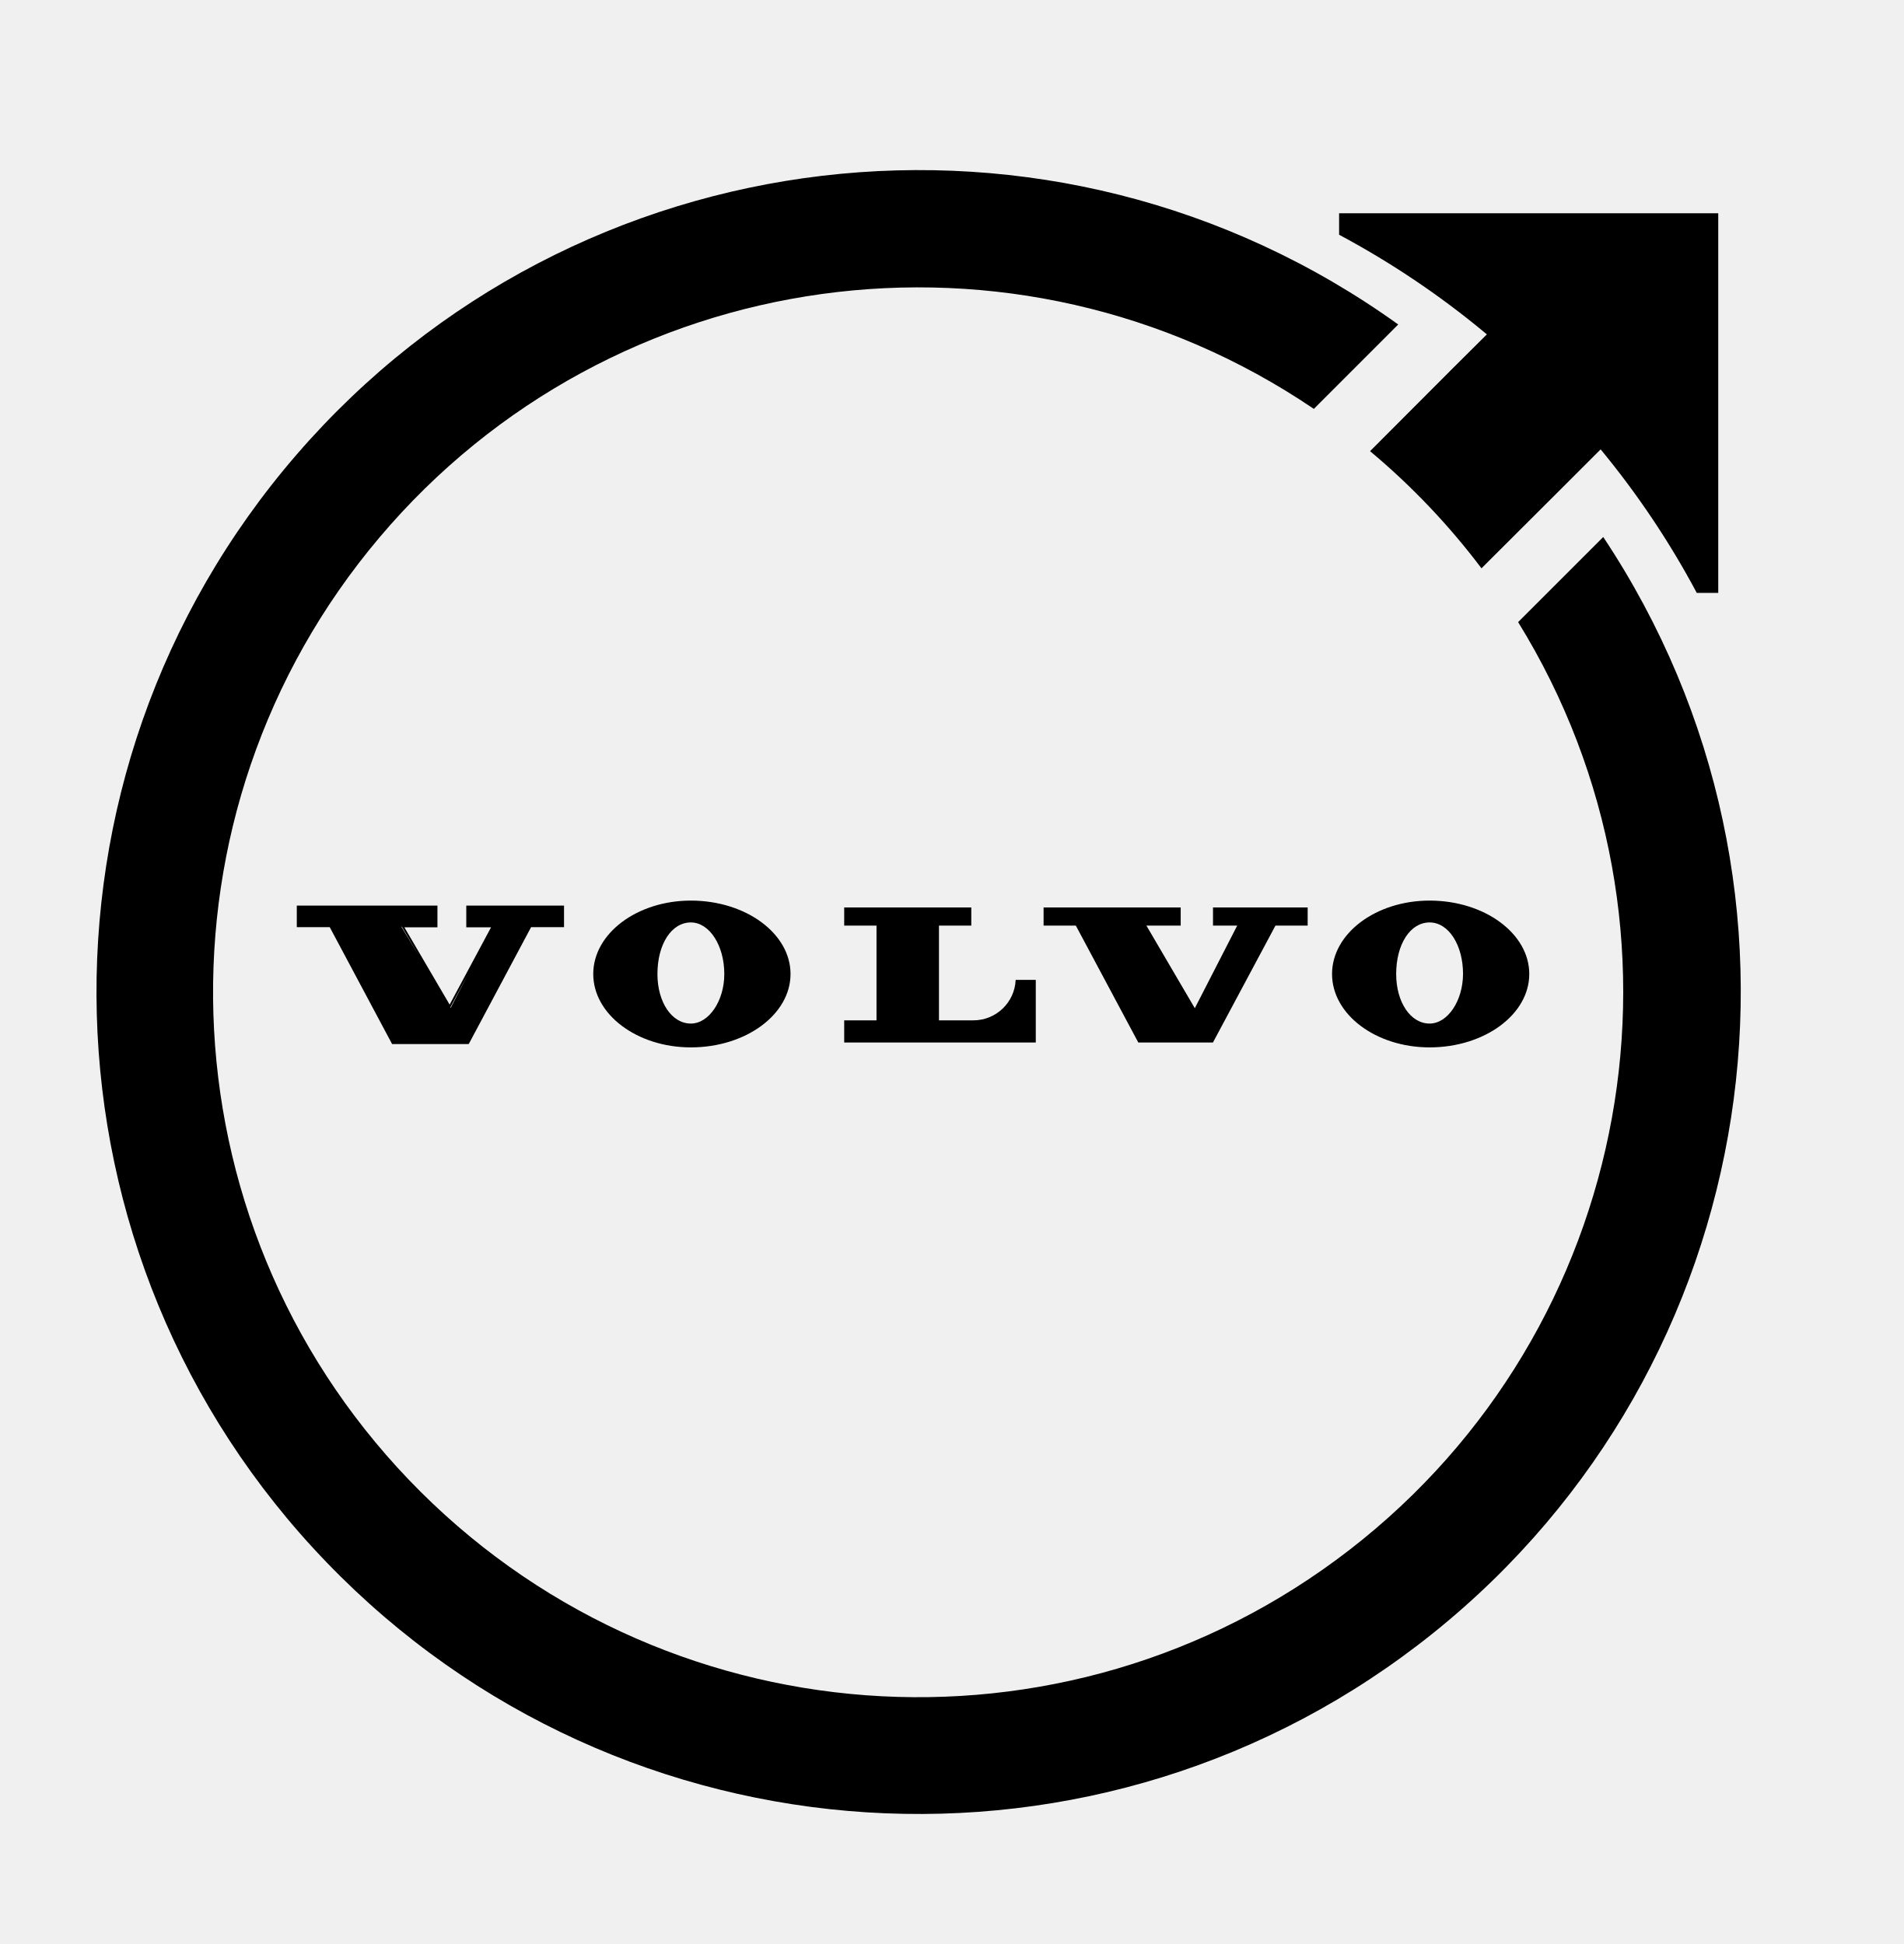
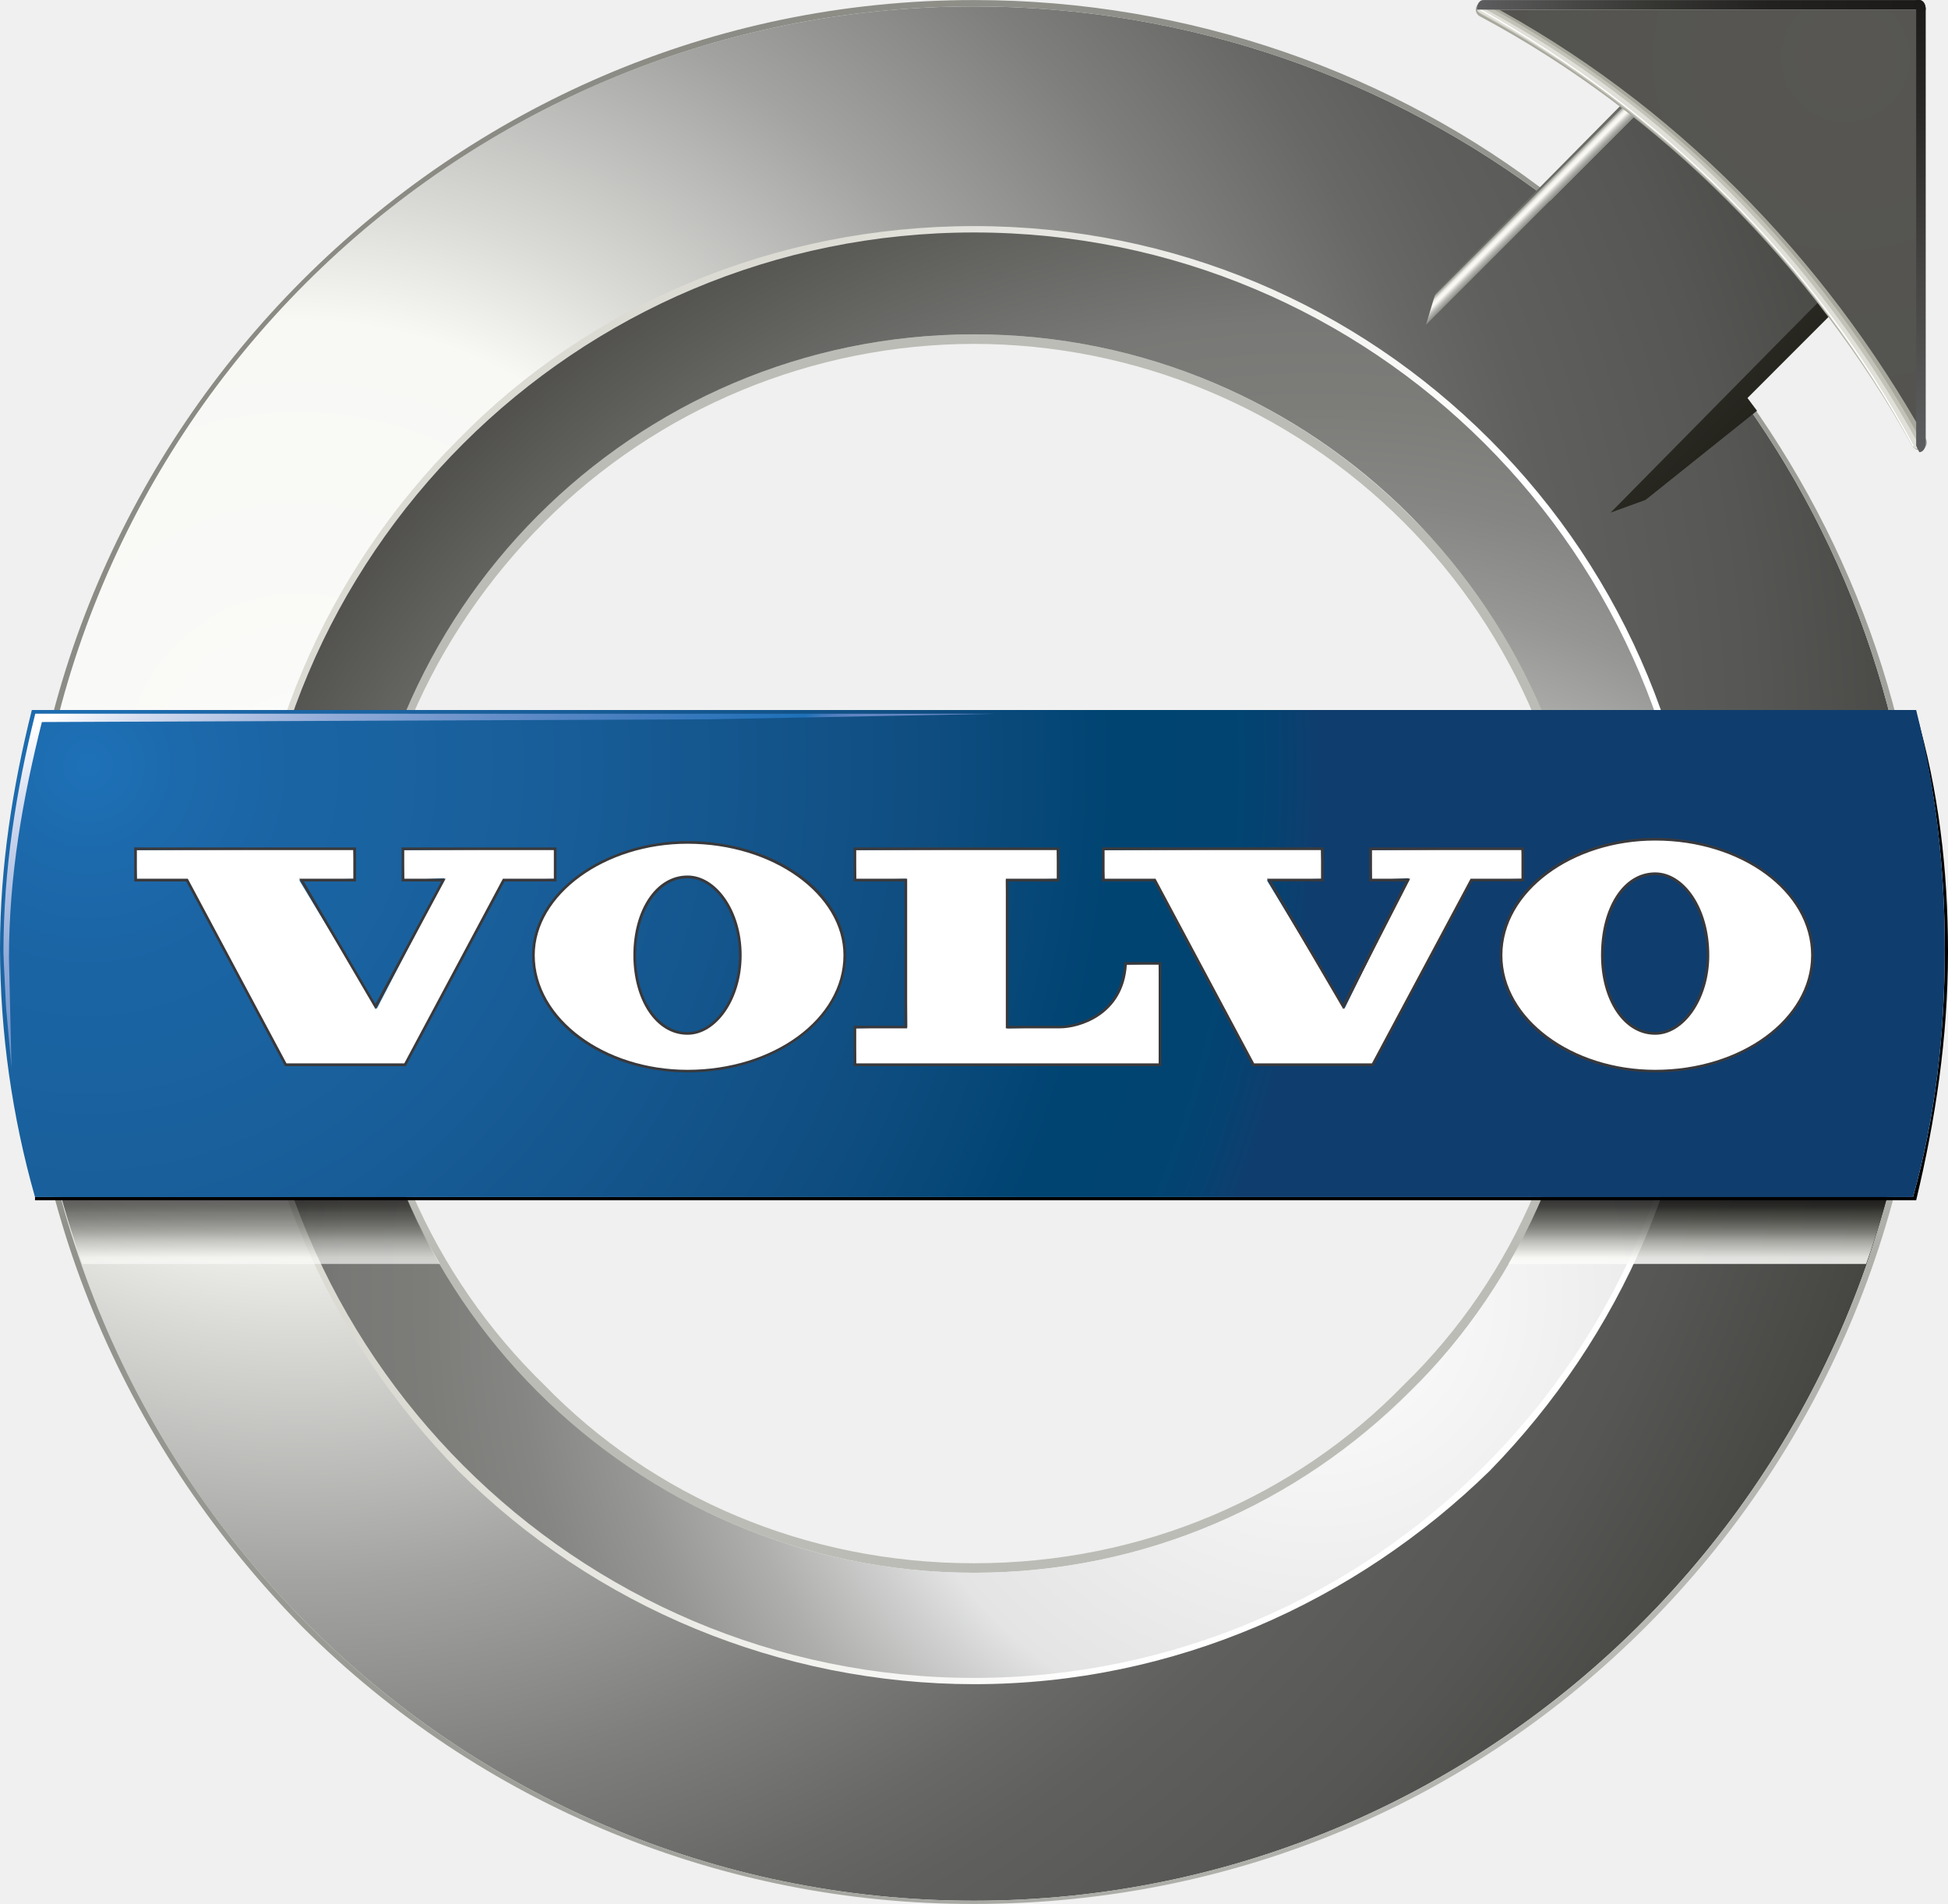
- <svg xmlns="http://www.w3.org/2000/svg" height="2500" viewBox="51.673 44.051 307.584 305.355" width="2448">
-   <path d="m282.62 185.19c-8.69 0-15.76 5.32-15.76 11.86s7.07 11.86 15.76 11.86c8.88 0 16.1-5.32 16.1-11.86s-7.22-11.86-16.1-11.86zm0 19.87c-3.07 0-5.4-3.44-5.4-8 0-4.84 2.28-8.34 5.4-8.34s5.41 3.73 5.4 8.34c-.02 4.33-2.48 8-5.4 8zm-119.34-19.87c-8.69 0-15.77 5.32-15.77 11.86s7.08 11.86 15.77 11.86c8.88 0 16.1-5.32 16.1-11.86s-7.22-11.86-16.1-11.86zm0 19.87c-3.08 0-5.4-3.44-5.4-8 0-4.84 2.27-8.34 5.4-8.34 3 0 5.41 3.73 5.4 8.34 0 4.33-2.48 8-5.4 8zm84.35-15.83h3.91l-6.85 13.35-7.82-13.35h5.54v-2.93h-22.15v2.93h5.21l10.09 18.89h12.06l10.1-18.89h5.2v-2.93h-15.29zm-120.63.28h4l-6.69 12.49-7.31-12.49h5.34v-3.51h-22.72v3.48h5.32l10 18.75.07.14h12.38l.08-.14 10-18.75h5.32v-3.48h-15.79zm3.37-.28h1zm-5.95 13.22 2.81-5.25-2.76 5.33zm-5.14-8.45-2.77-4.59h.08zm89.63 10.54h-5.55v-15.31h5.22v-2.93h-20.53v2.93h5.22v15.31h-5.22v3.58h30.95v-10.12h-3.25a6.83 6.83 0 0 1 -6.84 6.54zm77.54-105.45-13.45 13.48a114.47 114.47 0 0 1 18 18.93l13.53-13.5 5.72-5.72a139.44 139.44 0 0 1 15.53 23.19h3.47v-61.34h-61.25v3.47a140.27 140.27 0 0 1 23.87 16.1z" />
-   <path d="m310.67 126.44-13.75 13.75a113.9 113.9 0 1 1 -33-34.45l13.63-13.64a132.81 132.81 0 1 0 33.12 34.34z" />
+ <svg xmlns="http://www.w3.org/2000/svg" width="2500" height="2443" viewBox="0 0 44.064 43.057">
+   <path d="M22.032 7.56c3.888 0 7.344 1.584 9.864 4.104C34.488 14.184 36 17.712 36 21.6c0 3.815-1.512 7.344-4.104 9.863-2.521 2.521-5.977 4.104-9.864 4.104-3.888 0-7.344-1.584-9.936-4.104-2.521-2.52-4.104-6.048-4.104-9.863 0-3.889 1.584-7.416 4.104-9.937 2.592-2.519 6.048-4.103 9.936-4.103zm0 .216a13.77 13.77 0 0 0-9.72 4.032c-2.521 2.52-4.104 5.976-4.104 9.792 0 3.815 1.584 7.271 4.104 9.72 2.448 2.52 5.903 4.032 9.72 4.032 3.816 0 7.272-1.513 9.72-4.032 2.521-2.448 4.032-5.904 4.032-9.72 0-3.816-1.512-7.272-4.032-9.792a13.768 13.768 0 0 0-9.72-4.032z" fill="#bcbcb6" />
+   <radialGradient id="a" cx="-1039.188" cy="1145.92" r="44.665" gradientTransform="matrix(1 0 0 -1 1045.93 1163.232)" gradientUnits="userSpaceOnUse">
+     <stop offset="0" stop-color="#fff" />
+     <stop offset=".041" stop-color="#fafaf8" />
+     <stop offset=".225" stop-color="#f8f8f5" />
+     <stop offset=".287" stop-color="#dadad7" />
+     <stop offset=".413" stop-color="#a3a4a1" />
+     <stop offset=".52" stop-color="#7e7f7d" />
+     <stop offset=".6" stop-color="#686866" />
+     <stop offset=".646" stop-color="#5f5f5d" />
+     <stop offset=".739" stop-color="#565754" />
+     <stop offset=".899" stop-color="#3b3a37" />
+     <stop offset="1" />
+   </radialGradient>
+   <path d="M22.032.144c4.896 0 9.432 1.655 13.032 4.392L37.44 2.16l4.176 4.176-2.376 2.448c2.664 3.6 4.176 7.992 4.176 12.744 0 11.808-9.576 21.456-21.384 21.456S.648 33.336.648 21.528C.648 9.719 10.224.144 22.032.144zm0 5.04c-9 0-16.344 7.344-16.344 16.344 0 9.072 7.344 16.344 16.344 16.344S38.376 30.6 38.376 21.528c0-9-7.344-16.344-16.344-16.344z" fill="url(#a)" />
+   <linearGradient id="b" gradientUnits="userSpaceOnUse" x1="-1032.338" y1="1144.546" x2="-1016.324" y2="1139.032" gradientTransform="matrix(1 0 0 -1 1045.93 1163.232)">
+     <stop offset="0" stop-color="#dcdbd3" />
+     <stop offset="1" stop-color="#fff" />
+   </linearGradient>
+   <path d="M22.032 5.112c4.536 0 8.64 1.8 11.664 4.824A16.422 16.422 0 0 1 38.52 21.6c0 4.535-1.872 8.64-4.824 11.664-3.024 2.951-7.128 4.823-11.664 4.823a16.555 16.555 0 0 1-11.664-4.823C7.416 30.24 5.544 26.135 5.544 21.6c0-4.608 1.872-8.713 4.824-11.664 2.952-3.024 7.128-4.824 11.664-4.824zm0 .216c-4.464 0-8.568 1.8-11.52 4.752S5.76 17.064 5.76 21.6c0 4.464 1.8 8.567 4.752 11.52 2.951 2.88 7.056 4.752 11.52 4.752 4.464 0 8.568-1.872 11.521-4.752a16.28 16.28 0 0 0 4.752-11.52c0-4.536-1.801-8.568-4.752-11.521a16.283 16.283 0 0 0-11.521-4.751z" fill="url(#b)" />
+   <radialGradient id="c" cx="-1011.188" cy="1127.921" r="49.019" gradientTransform="matrix(1 0 0 -1 1045.93 1163.232)" gradientUnits="userSpaceOnUse">
+     <stop offset="0" stop-color="#bbbcb7" />
+     <stop offset="1" stop-color="#808079" />
+   </radialGradient>
+   <path d="M22.032 0c4.896 0 9.504 1.656 13.104 4.464l-.072.072A21.524 21.524 0 0 0 22.032.144C10.224.144.648 9.719.648 21.528c0 11.808 9.576 21.456 21.384 21.456s21.384-9.648 21.384-21.456c0-4.752-1.512-9.145-4.176-12.744l.072-.072c2.664 3.601 4.248 7.992 4.248 12.816 0 5.976-2.448 11.376-6.336 15.264-3.889 3.889-9.216 6.265-15.192 6.265A21.44 21.44 0 0 1 6.84 36.792C2.952 32.832.504 27.504.504 21.528c0-5.904 2.448-11.304 6.336-15.192C10.728 2.448 16.056 0 22.032 0z" fill="url(#c)" />
+   <radialGradient id="d" cx="-1016.187" cy="1133.921" r="34.422" gradientTransform="matrix(1 0 0 -1 1045.93 1163.232)" gradientUnits="userSpaceOnUse">
+     <stop offset="0" stop-color="#fff" />
+     <stop offset=".157" stop-color="#f1f1f2" />
+     <stop offset=".298" stop-color="#e4e4e5" />
+     <stop offset=".335" stop-color="#cecfce" />
+     <stop offset=".4" stop-color="#aeafac" />
+     <stop offset=".464" stop-color="#969694" />
+     <stop offset=".526" stop-color="#858683" />
+     <stop offset=".586" stop-color="#7c7c79" />
+     <stop offset=".64" stop-color="#787976" />
+     <stop offset=".738" stop-color="#5e5e5b" />
+     <stop offset=".846" stop-color="#43423f" />
+     <stop offset=".937" stop-color="#1f1f1e" />
+     <stop offset="1" />
+   </radialGradient>
+   <path d="M22.032 5.256c9 0 16.344 7.272 16.344 16.345 0 9-7.344 16.344-16.344 16.344S5.688 30.6 5.688 21.6c0-9.072 7.344-16.344 16.344-16.344zm0 2.304c-7.704 0-13.968 6.264-13.968 14.04 0 7.703 6.264 13.968 13.968 13.968S36 29.303 36 21.6c0-7.776-6.264-14.04-13.968-14.04z" fill="url(#d)" />
+   <linearGradient id="e" gradientUnits="userSpaceOnUse" x1="-1043.357" y1="1136.424" x2="-1043.357" y2="1136.545" gradientTransform="matrix(1 0 0 -1 1045.93 1163.232)">
+     <stop offset="0" stop-color="#fff" />
+     <stop offset=".17" stop-color="#f8f8f5" />
+     <stop offset=".427" stop-color="#b1b1ac" />
+     <stop offset=".435" stop-color="#adaea8" />
+     <stop offset=".534" stop-color="#898984" />
+     <stop offset=".633" stop-color="#6c6c67" />
+     <stop offset=".731" stop-color="#53534e" />
+     <stop offset=".825" stop-color="#3e3e3a" />
+     <stop offset=".916" stop-color="#252523" />
+     <stop offset="1" stop-color="#1b1a19" />
+   </linearGradient>
+   <path d="M2.494 26.717c0 .021.005.039.016.057.009.017.024.024.046.024.016 0 .03-.004.047-.012a.237.237 0 0 0 .05-.036v-.159c-.06.01-.101.024-.124.045a.108.108 0 0 0-.035.081z" opacity=".67" fill="url(#e)" />
+   <linearGradient id="f" gradientUnits="userSpaceOnUse" x1="-1040.338" y1="1136.88" x2="-1040.338" y2="1136.929" gradientTransform="matrix(1 0 0 -1 1045.93 1163.232)">
+     <stop offset="0" stop-color="#fff" />
+     <stop offset=".17" stop-color="#f8f8f5" />
+     <stop offset=".427" stop-color="#b1b1ac" />
+     <stop offset=".435" stop-color="#adaea8" />
+     <stop offset=".534" stop-color="#898984" />
+     <stop offset=".633" stop-color="#6c6c67" />
+     <stop offset=".731" stop-color="#53534e" />
+     <stop offset=".825" stop-color="#3e3e3a" />
+     <stop offset=".916" stop-color="#252523" />
+     <stop offset="1" stop-color="#1b1a19" />
+   </linearGradient>
+   <path opacity=".67" fill="url(#f)" d="M5.542 26.262h.101v.085h-.101z" />
+   <linearGradient id="g" gradientUnits="userSpaceOnUse" x1="-1040.338" y1="1136.776" x2="-1040.338" y2="1136.827" gradientTransform="matrix(1 0 0 -1 1045.93 1163.232)">
+     <stop offset="0" stop-color="#fff" />
+     <stop offset=".17" stop-color="#f8f8f5" />
+     <stop offset=".427" stop-color="#b1b1ac" />
+     <stop offset=".435" stop-color="#adaea8" />
+     <stop offset=".534" stop-color="#898984" />
+     <stop offset=".633" stop-color="#6c6c67" />
+     <stop offset=".731" stop-color="#53534e" />
+     <stop offset=".825" stop-color="#3e3e3a" />
+     <stop offset=".916" stop-color="#252523" />
+     <stop offset="1" stop-color="#1b1a19" />
+   </linearGradient>
+   <path opacity=".67" fill="url(#g)" d="M5.542 26.364h.101v.087h-.101z" />
+   <linearGradient id="h" gradientUnits="userSpaceOnUse" x1="-1042.344" y1="1136.424" x2="-1042.344" y2="1136.545" gradientTransform="matrix(1 0 0 -1 1045.93 1163.232)">
+     <stop offset="0" stop-color="#fff" />
+     <stop offset=".17" stop-color="#f8f8f5" />
+     <stop offset=".427" stop-color="#b1b1ac" />
+     <stop offset=".435" stop-color="#adaea8" />
+     <stop offset=".534" stop-color="#898984" />
+     <stop offset=".633" stop-color="#6c6c67" />
+     <stop offset=".731" stop-color="#53534e" />
+     <stop offset=".825" stop-color="#3e3e3a" />
+     <stop offset=".916" stop-color="#252523" />
+     <stop offset="1" stop-color="#1b1a19" />
+   </linearGradient>
+   <path d="M3.507 26.717c0 .021.006.039.016.057.009.017.024.024.046.024.016 0 .031-.004.047-.012s.032-.02.05-.036v-.159c-.06.01-.101.024-.124.045a.108.108 0 0 0-.035.081z" opacity=".67" fill="url(#h)" />
+   <linearGradient id="i" gradientUnits="userSpaceOnUse" x1="-1039.812" y1="1136.682" x2="-1039.812" y2="1136.759" gradientTransform="matrix(1 0 0 -1 1045.93 1163.232)">
+     <stop offset="0" stop-color="#fff" />
+     <stop offset=".17" stop-color="#f8f8f5" />
+     <stop offset=".427" stop-color="#b1b1ac" />
+     <stop offset=".435" stop-color="#adaea8" />
+     <stop offset=".534" stop-color="#898984" />
+     <stop offset=".633" stop-color="#6c6c67" />
+     <stop offset=".731" stop-color="#53534e" />
+     <stop offset=".825" stop-color="#3e3e3a" />
+     <stop offset=".916" stop-color="#252523" />
+     <stop offset="1" stop-color="#1b1a19" />
+   </linearGradient>
+   <path opacity=".67" fill="url(#i)" d="M5.98 26.411h.276v.131H5.98z" />
+   <linearGradient id="j" gradientUnits="userSpaceOnUse" x1="-1040.398" y1="1134.523" x2="-1040.398" y2="1136.065" gradientTransform="matrix(1 0 0 -1 1045.93 1163.232)">
+     <stop offset="0" stop-color="#fff" />
+     <stop offset=".17" stop-color="#f8f8f5" />
+     <stop offset=".427" stop-color="#b1b1ac" />
+     <stop offset=".435" stop-color="#adaea8" />
+     <stop offset=".534" stop-color="#898984" />
+     <stop offset=".633" stop-color="#6c6c67" />
+     <stop offset=".731" stop-color="#53534e" />
+     <stop offset=".825" stop-color="#3e3e3a" />
+     <stop offset=".916" stop-color="#252523" />
+     <stop offset="1" stop-color="#1b1a19" />
+   </linearGradient>
+   <path d="M8.769 25.958H1.113c.189.899.451 1.771.749 2.625h8.09a13.953 13.953 0 0 1-1.183-2.625zm-3.264.167l.059.037-.021.024v.061h.096l.021-.034.04.047-.021.024v.064h.011l.029-.037.042.054h-.084l.002.115-.037.022v-.034h-.1v.099h.076l.026-.041.04.058h-.142v.091h.124l.029-.047.045.062h-.198c0 .038.001.079.005.122l-.042.02c.002-.052.004-.099.004-.142h-.106a.072.072 0 0 0-.04.01l-.024-.027h.17v-.091h-.077c-.015 0-.024.003-.032.01l-.021-.026h.13v-.099h-.077c-.015 0-.024.003-.032.011l-.021-.028h.13v-.087h-.114c-.015 0-.024.003-.031.01l-.021-.027h.167v-.084h-.073c-.015 0-.025.004-.032.011l-.021-.027h.124a1.45 1.45 0 0 0-.003-.121zm-3.15.693h-.206v-.021h.061c.01 0 .016-.002.02-.007s.005-.011.005-.02v-.482a.034.034 0 0 0-.005-.02.027.027 0 0 0-.02-.008h-.06v-.02h.03a.147.147 0 0 0 .087-.028h.005v.557c0 .009.002.016.006.02.005.004.01.007.018.007h.062v.021h-.003zm.376-.018c-.009.013-.021.02-.034.02a.041.041 0 0 1-.029-.01.077.077 0 0 1-.016-.034.317.317 0 0 1-.049.036.118.118 0 0 1-.055.012.094.094 0 0 1-.073-.029.087.087 0 0 1-.026-.064c0-.041.014-.074.041-.101.027-.025.081-.044.162-.056v-.041a.119.119 0 0 0-.012-.056c-.009-.016-.026-.022-.055-.022s-.051.006-.062.02c-.012.013-.018.024-.013.038a.042.042 0 0 1 0 .027.023.023 0 0 1-.021.014.021.021 0 0 1-.017-.008.043.043 0 0 1-.008-.024c0-.021.012-.04.034-.059a.133.133 0 0 1 .084-.026c.035 0 .062.008.079.024.019.018.026.041.026.072v.223c0 .019.001.029.004.032s.007.005.015.005c.009 0 .016-.005.019-.015s.005-.024.005-.042h.013c.001.03-.003.052-.012.064zm.343.018h-.111v-.021h.014c.009 0 .015-.002.019-.007S3 26.78 3 26.771v-.227a.12.12 0 0 0-.013-.062.043.043 0 0 0-.039-.022.078.078 0 0 0-.049.021.184.184 0 0 0-.046.058v.233c0 .009.002.016.007.02.004.004.01.007.017.007h.013v.021h-.111v-.021h.013c.01 0 .016-.002.02-.007s.005-.011.005-.02v-.291c0-.006-.001-.013-.003-.016s-.006-.005-.011-.005h-.024v-.02h.019c.01 0 .019-.001.026-.003s.016-.007.023-.015h.005v.078a.256.256 0 0 1 .047-.05.08.08 0 0 1 .05-.017c.03 0 .052.01.066.029a.167.167 0 0 1 .021.092v.216c0 .009.002.016.007.02s.011.007.018.007h.013v.021zm.281-.026c-.016.021-.035.03-.061.03s-.046-.01-.059-.03-.021-.052-.021-.095v-.236h-.076v-.02h.021a.063.063 0 0 0 .052-.025c.014-.017.021-.043.025-.079l.002-.026h.016v.131h.105v.02h-.105v.25c0 .032.005.054.014.064.009.012.021.017.04.017a.05.05 0 0 0 .042-.021.146.146 0 0 0 .021-.062l.014.007a.172.172 0 0 1-.03.075zm.389.008c-.009.013-.02.02-.034.02-.012 0-.021-.003-.028-.01-.008-.007-.013-.019-.017-.034a.317.317 0 0 1-.049.036.113.113 0 0 1-.054.012.095.095 0 0 1-.1-.093.14.14 0 0 1 .041-.101c.027-.025.081-.044.162-.056v-.041a.119.119 0 0 0-.012-.056c-.008-.016-.026-.022-.054-.022-.03 0-.052.006-.063.02-.012.013-.017.024-.013.038.003.01.003.019 0 .027s-.011.014-.021.014a.021.021 0 0 1-.017-.008.043.043 0 0 1-.007-.024c0-.021.011-.04.034-.059a.13.13 0 0 1 .084-.026c.034 0 .062.008.079.024.018.018.025.041.025.072v.223c0 .019.001.029.004.032s.007.005.016.005.015-.005.018-.015.005-.024.005-.042h.013a.115.115 0 0 1-.012.064zm.328-.29c-.004.008-.011.011-.02.011-.01 0-.017-.003-.021-.011a.036.036 0 0 1-.004-.026l-.002-.018c-.001-.003-.006-.006-.015-.006-.015 0-.031.011-.052.034a.309.309 0 0 0-.054.095v.183c0 .009.002.016.006.02s.01.007.018.007h.058v.021h-.194v-.021h.054c.009 0 .015-.002.019-.007s.005-.011.005-.02v-.28a.048.048 0 0 0-.005-.022c-.004-.005-.01-.008-.019-.008h-.054v-.02h.021a.199.199 0 0 0 .084-.018h.008v.122a.333.333 0 0 1 .057-.083.087.087 0 0 1 .062-.028c.018 0 .031.005.041.015s.015.02.015.034c-.001.012-.003.021-.008.026zm.745.18v.135c0 .047-.02.08-.058.098-.001-.033-.029-.058-.082-.073v-.014l.076.008c.017.001.023-.013.023-.042v-.112h-.212a.125.125 0 0 0-.053.01l-.021-.026h.287l-.002-.098.034.02.07-.077h-.217l-.023.01-.021-.027h.261l.029-.034.047.067c-.024-.004-.069.019-.137.071l.026.017-.026.021v.029h.177l.037-.047.053.064h-.268zm.269-.202c-.025 0-.046.014-.058.041a.414.414 0 0 1-.211-.256h-.015c0 .104.001.168.002.188l-.045.015c.002-.05.003-.111.003-.187a.584.584 0 0 1-.277.276l-.002-.015a.648.648 0 0 0 .242-.278h-.163a.125.125 0 0 0-.053.01l-.021-.027h.274l-.003-.121.068.037-.025.023v.061h.194l.037-.047.047.064h-.25a.324.324 0 0 0 .256.202v.014zm.681.364c-.035.014-.052.029-.048.051a2.29 2.29 0 0 1-.166 0 .415.415 0 0 1-.159-.034.311.311 0 0 1-.109-.078.402.402 0 0 1-.124.131l-.008-.01a.458.458 0 0 0 .113-.152.65.65 0 0 1-.063-.172l.011-.006a.785.785 0 0 0 .063.142c.018-.059.03-.136.037-.229h-.077l-.021.037-.036-.047.031-.018a3.97 3.97 0 0 0 .09-.198h-.086l-.03.01-.021-.027h.141l.023-.037.037.055-.029.017c-.029.061-.062.125-.095.192h.071l.021-.03.04.047-.023.023a1.169 1.169 0 0 1-.047.235.209.209 0 0 0 .094.064.49.49 0 0 0 .141.028c.053.005.13 0 .232-.008l-.003.014zm.65-.007c-.031.007-.05.024-.055.055a.694.694 0 0 1-.131-.067.394.394 0 0 1-.1-.103.491.491 0 0 1-.067-.17H5.98v.27l.142-.078.005.01a.562.562 0 0 0-.163.143l-.031-.057a.083.083 0 0 0 .013-.041v-.487c0-.036-.001-.067-.003-.094l.037.033h.134a.264.264 0 0 0-.045-.117l.005-.011c.044.025.069.047.075.067.006.02 0 .041-.018.061h.119l.021-.033.042.047-.024.02v.192l.002.088-.037.017v-.03H6.08a.516.516 0 0 0 .071.147.584.584 0 0 0 .164-.135l.039.067h-.031c-.053.023-.105.052-.161.08a.299.299 0 0 0 .123.087.387.387 0 0 0 .133.024l-.001.015z" opacity=".67" fill="url(#j)" />
+   <linearGradient id="k" gradientUnits="userSpaceOnUse" x1="-1039.812" y1="1136.832" x2="-1039.812" y2="1136.901" gradientTransform="matrix(1 0 0 -1 1045.93 1163.232)">
+     <stop offset="0" stop-color="#fff" />
+     <stop offset=".17" stop-color="#f8f8f5" />
+     <stop offset=".427" stop-color="#b1b1ac" />
+     <stop offset=".435" stop-color="#adaea8" />
+     <stop offset=".534" stop-color="#898984" />
+     <stop offset=".633" stop-color="#6c6c67" />
+     <stop offset=".731" stop-color="#53534e" />
+     <stop offset=".825" stop-color="#3e3e3a" />
+     <stop offset=".916" stop-color="#252523" />
+     <stop offset="1" stop-color="#1b1a19" />
+   </linearGradient>
+   <path opacity=".67" fill="url(#k)" d="M5.98 26.276h.276v.118H5.98z" />
+   <linearGradient id="l" gradientUnits="userSpaceOnUse" x1="-1823.484" y1="1134.524" x2="-1823.484" y2="1136.066" gradientTransform="rotate(180 -892.47 581.616)">
+     <stop offset="0" stop-color="#fff" />
+     <stop offset=".17" stop-color="#f8f8f5" />
+     <stop offset=".427" stop-color="#b1b1ac" />
+     <stop offset=".435" stop-color="#adaea8" />
+     <stop offset=".534" stop-color="#898984" />
+     <stop offset=".633" stop-color="#6c6c67" />
+     <stop offset=".731" stop-color="#53534e" />
+     <stop offset=".825" stop-color="#3e3e3a" />
+     <stop offset=".916" stop-color="#252523" />
+     <stop offset="1" stop-color="#1b1a19" />
+   </linearGradient>
+   <path d="M35.306 25.958h7.655a20.88 20.88 0 0 1-.749 2.625h-8.09c.48-.827.88-1.703 1.184-2.625z" opacity=".86" fill="url(#l)" />
+   <path d="M43.344 16.128c.504 1.729.72 3.528.72 5.4 0 1.944-.288 3.815-.72 5.616H.792v-.072h42.48c.504-1.8.72-3.672.72-5.616 0-1.872-.216-3.672-.648-5.328z" />
+   <radialGradient id="m" cx="-1043.936" cy="1145.919" r="27.789" gradientTransform="matrix(1 0 0 -1 1045.93 1163.232)" gradientUnits="userSpaceOnUse">
+     <stop offset="0" stop-color="#1e71b8" />
+     <stop offset=".082" stop-color="#1c69ab" />
+     <stop offset=".166" stop-color="#1b64a4" />
+     <stop offset=".242" stop-color="#1a63a1" />
+     <stop offset=".392" stop-color="#185d98" />
+     <stop offset=".685" stop-color="#0f4d80" />
+     <stop offset=".837" stop-color="#004472" />
+     <stop offset=".933" stop-color="#014472" />
+     <stop offset=".968" stop-color="#064271" />
+     <stop offset=".993" stop-color="#0d3f6f" />
+     <stop offset="1" stop-color="#0f3d6e" />
+   </radialGradient>
+   <path d="M.72 16.056h42.624c.432 1.728.647 3.527.647 5.399 0 1.944-.216 3.816-.72 5.616H.792A20.735 20.735 0 0 1 0 21.456c0-1.872.288-3.672.72-5.4z" fill="url(#m)" />
+   <linearGradient id="n" gradientUnits="userSpaceOnUse" x1="-1003.294" y1="1151.811" x2="-1014.121" y2="1162.639" gradientTransform="matrix(1 0 0 -1 1045.93 1163.232)">
+     <stop offset=".006" stop-color="#121209" />
+     <stop offset=".646" stop-color="#454441" />
+     <stop offset=".65" stop-color="#484845" />
+     <stop offset=".655" stop-color="#535350" />
+     <stop offset=".66" stop-color="#646561" />
+     <stop offset=".664" stop-color="#7b7b77" />
+     <stop offset=".669" stop-color="#969792" />
+     <stop offset=".674" stop-color="#bbbbb7" />
+     <stop offset=".678" stop-color="#e8e7e2" />
+     <stop offset=".68" stop-color="#fbfaf5" />
+     <stop offset=".682" stop-color="#f8f7f2" />
+     <stop offset=".684" stop-color="#f0f0ea" />
+     <stop offset=".685" stop-color="#e4e3dd" />
+     <stop offset=".686" stop-color="#d2d2cc" />
+     <stop offset=".687" stop-color="#bbbcb5" />
+     <stop offset=".689" stop-color="#a0a19a" />
+     <stop offset=".689" stop-color="#83847d" />
+     <stop offset=".69" stop-color="#6d6d67" />
+     <stop offset=".706" stop-color="#5f5f5b" />
+     <stop offset=".732" stop-color="#4d4d4b" />
+     <stop offset=".762" stop-color="#3b3a3a" />
+     <stop offset=".8" stop-color="#242324" />
+     <stop offset=".853" stop-color="#101010" />
+     <stop offset="1" />
+   </linearGradient>
+   <path fill="url(#n)" d="M38.304.719l4.752 4.753L39.528 9l.216.288-2.52 2.015-.792.289 5.184-5.256L37.44 2.16l-5.184 5.184.216-.72z" />
+   <radialGradient id="o" cx="-1004.186" cy="1161.92" r="11.613" gradientTransform="matrix(1 0 0 -1 1045.93 1163.232)" gradientUnits="userSpaceOnUse">
+     <stop offset="0" stop-color="#575652" />
+     <stop offset="1" stop-color="#52524e" />
+   </radialGradient>
+   <path d="M33.552.216c4.176 2.232 7.56 5.688 9.863 9.792V.216h-9.863z" fill="url(#o)" />
+   <path d="M33.552.216c4.176 2.232 7.56 5.688 9.863 9.792" fill="none" stroke="#a7a79c" stroke-width=".34" stroke-linecap="round" />
+   <path d="M33.552.216a24.642 24.642 0 0 1 9.792 9.792" fill="none" stroke="#c2c2b9" stroke-width=".236" stroke-linecap="round" />
+   <path d="M33.48.216c4.176 2.232 7.56 5.688 9.864 9.864" fill="none" stroke="#e0e0d8" stroke-width=".132" stroke-linecap="round" />
+   <path d="M33.48.216c4.104 2.305 7.56 5.688 9.792 9.864" fill="none" stroke="#fff" stroke-width=".028" stroke-linecap="round" />
+   <linearGradient id="p" gradientUnits="userSpaceOnUse" x1="-1012.522" y1="1163.124" x2="-1002.37" y2="1163.124" gradientTransform="matrix(1 0 0 -1 1045.93 1163.232)">
+     <stop offset="0" stop-color="#5d5e60" />
+     <stop offset=".019" stop-color="#5b5b5d" />
+     <stop offset=".205" stop-color="#484846" />
+     <stop offset=".41" stop-color="#343431" />
+     <stop offset=".649" stop-color="#222120" />
+     <stop offset="1" stop-color="#1b1a19" />
+   </linearGradient>
+   <path d="M43.416 0c.072 0 .145.072.145.216H33.407c.001-.144.073-.216.145-.216h9.864z" fill="url(#p)" />
+   <linearGradient id="q" gradientUnits="userSpaceOnUse" x1="-1002.478" y1="1153.007" x2="-1002.478" y2="1163.231" gradientTransform="matrix(1 0 0 -1 1045.93 1163.232)">
+     <stop offset="0" stop-color="#5d5e60" />
+     <stop offset=".386" stop-color="#464543" />
+     <stop offset=".742" stop-color="#2a2927" />
+     <stop offset="1" stop-color="#1b1a19" />
+   </linearGradient>
+   <path d="M43.56 10.008c0 .145-.072.217-.145.217l-.071-.145V0h.071c.072 0 .145.072.145.216v9.792z" fill="url(#q)" />
+   <g>
+     <path d="M37.44 24.222c-1.922 0-3.485-1.177-3.485-2.622 0-1.446 1.563-2.622 3.485-2.622 1.962 0 3.558 1.176 3.558 2.622s-1.596 2.622-3.558 2.622zm0-4.464c-.691 0-1.194.775-1.194 1.843 0 1.009.514 1.77 1.194 1.77.646 0 1.194-.811 1.194-1.77.001-1.017-.536-1.843-1.194-1.843zm-21.888 4.464c-1.923 0-3.486-1.177-3.486-2.622 0-1.383 1.596-2.551 3.486-2.551 1.962 0 3.558 1.145 3.558 2.551 0 1.446-1.596 2.622-3.558 2.622zm0-4.392c-.682 0-1.194.761-1.194 1.771 0 1.009.514 1.77 1.194 1.77.646 0 1.193-.811 1.193-1.77s-.545-1.771-1.193-1.771zm12.816 4.248l-2.258-4.191-1.125.017-.03-.678 4.926-.03.03.678-1.254.03 1.754 2.907 1.459-2.951-.837.043-.03-.678 3.414-.03.03.678-1.182.03-2.214 4.176h-2.683zm-9 0l-.03-.822 1.183-.029-.03-3.354-1.122.03-.03-.678 4.566-.03.03.678-1.183.03.03 3.354 1.194-.029c.388 0 1.41-.254 1.481-1.412l.75-.028.03 2.292h-6.869zm-12.888 0l-2.258-4.191-1.125.017-.03-.678 4.926-.03.03.678-1.254.03 1.754 2.907 1.532-2.951-.91.044-.03-.678 3.414-.03.03.678-1.183.03-2.214 4.176-2.682-.002z" fill="#fff" />
+     <path d="M37.44 19.008c1.944 0 3.528 1.152 3.528 2.593 0 1.439-1.584 2.592-3.528 2.592-1.872 0-3.456-1.152-3.456-2.592 0-1.441 1.584-2.593 3.456-2.593m0 4.392c.647 0 1.224-.792 1.224-1.8 0-1.08-.576-1.872-1.224-1.872-.72 0-1.225.792-1.225 1.872.001 1.008.505 1.8 1.225 1.8m-21.888-4.32c1.943 0 3.527 1.152 3.527 2.521 0 1.439-1.584 2.592-3.527 2.592-1.872 0-3.456-1.152-3.456-2.592 0-1.369 1.584-2.521 3.456-2.521m0 4.32c.647 0 1.224-.792 1.224-1.8 0-1.009-.576-1.801-1.224-1.801-.721 0-1.225.792-1.225 1.801.001 1.008.505 1.8 1.225 1.8m18.864-4.176v.647h-1.151l-2.232 4.176h-2.664l-2.231-4.176h-1.152v-.647h4.896v.647h-1.224l1.729 2.952 1.512-2.952h-.864v-.647h3.381m-10.512 0v.647h-1.152v3.384h1.225c.432 0 1.439-.288 1.512-1.439h.72v2.231h-6.841v-.792h1.152v-3.384h-1.152v-.647h4.536m-11.376 0v.647h-1.152l-2.231 4.176H6.48l-2.232-4.176H3.096v-.647h4.896v.647H6.768l1.728 2.952 1.584-2.952h-.936v-.647h3.384m24.912-.276c-1.938 0-3.517 1.189-3.517 2.652 0 1.462 1.577 2.651 3.517 2.651 1.979 0 3.588-1.188 3.588-2.651 0-1.464-1.61-2.652-3.588-2.652zm0 4.392c-.664 0-1.164-.748-1.164-1.739 0-1.051.489-1.812 1.164-1.812.642 0 1.164.813 1.164 1.812 0 .942-.533 1.739-1.164 1.739zm-21.888-4.32c-1.906 0-3.517 1.182-3.517 2.58 0 1.462 1.577 2.651 3.517 2.651 1.979 0 3.588-1.188 3.588-2.651 0-1.423-1.609-2.58-3.588-2.58zm0 4.32c-.664 0-1.164-.748-1.164-1.739 0-.992.5-1.74 1.164-1.74.631 0 1.163.797 1.163 1.74.001.942-.532 1.739-1.163 1.739zm18.924-4.176h-3.505V19.933H31.797L30.381 22.7l-1.619-2.768h1.18V19.163H24.925V19.932H26.1l2.215 4.144.017.032h2.736l.017-.032 2.216-4.144h1.176v-.768h-.001zm-10.512 0H19.308V19.933H20.46v3.264H19.308v.913H26.269V21.757h-.837l-.004.057c-.071 1.135-1.072 1.384-1.452 1.384h-1.164v-3.264H23.964v-.77zm-11.376 0H9.084V19.933H9.98l-1.486 2.77-1.621-2.77h1.181V19.164H3.036V19.933h1.176l2.216 4.144.017.032H9.18l.017-.032 2.215-4.144H12.588V19.164z" fill="#39393c" />
+   </g>
+   <linearGradient id="r" gradientUnits="userSpaceOnUse" x1="-1040.044" y1="1150.544" x2="-1033.543" y2="1141.751" gradientTransform="matrix(1 0 0 -1 1045.93 1163.232)">
+     <stop offset="0" stop-color="#fff" />
+     <stop offset=".109" stop-color="#d5ddf0" />
+     <stop offset=".338" stop-color="#94add9" />
+     <stop offset=".542" stop-color="#668fc9" />
+     <stop offset=".714" stop-color="#447dbf" />
+     <stop offset=".848" stop-color="#2a74ba" />
+     <stop offset=".927" stop-color="#1e71b8" />
+     <stop offset=".947" stop-color="#4079bc" />
+     <stop offset=".967" stop-color="#5580c0" />
+     <stop offset=".985" stop-color="#6085c2" />
+     <stop offset="1" stop-color="#6486c3" />
+   </linearGradient>
+   <path d="M.798 16.139c-.432 1.728-.72 3.527-.72 5.399 0 .155.053 1.072.058 1.227l.125 1.391c-.002-.112-.058-2.379-.058-2.492 0-1.872.312-3.607.744-5.336l15.083-.062 6.51-.125-21.742-.002z" fill="url(#r)" />
</svg>
